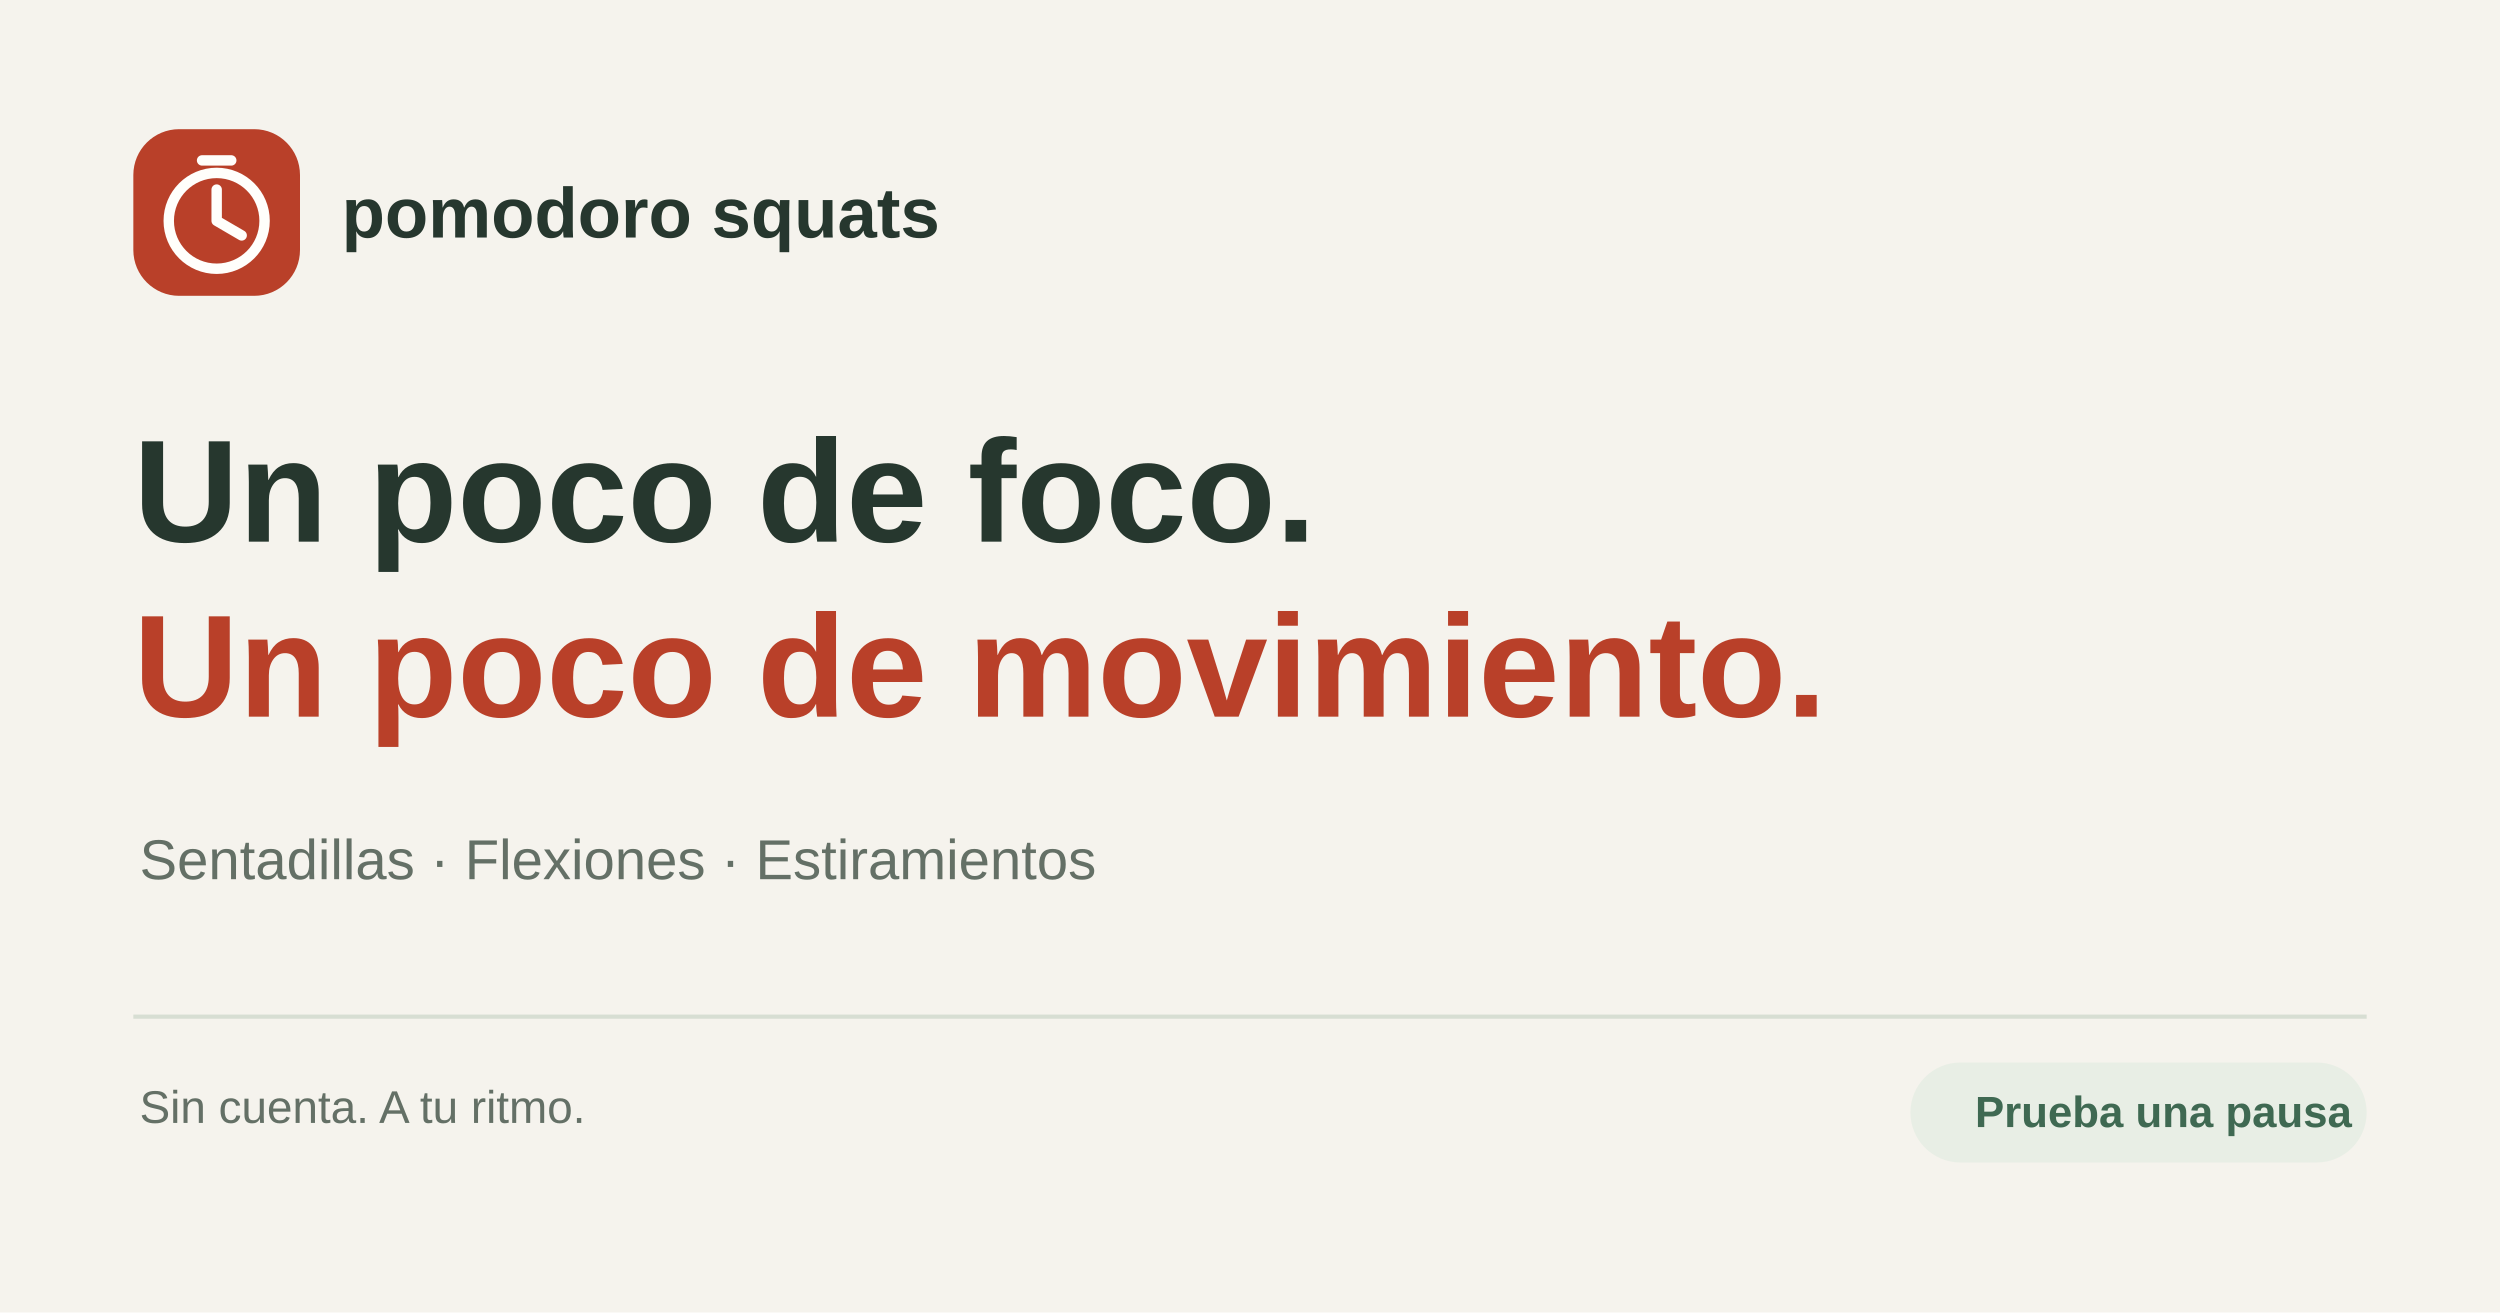
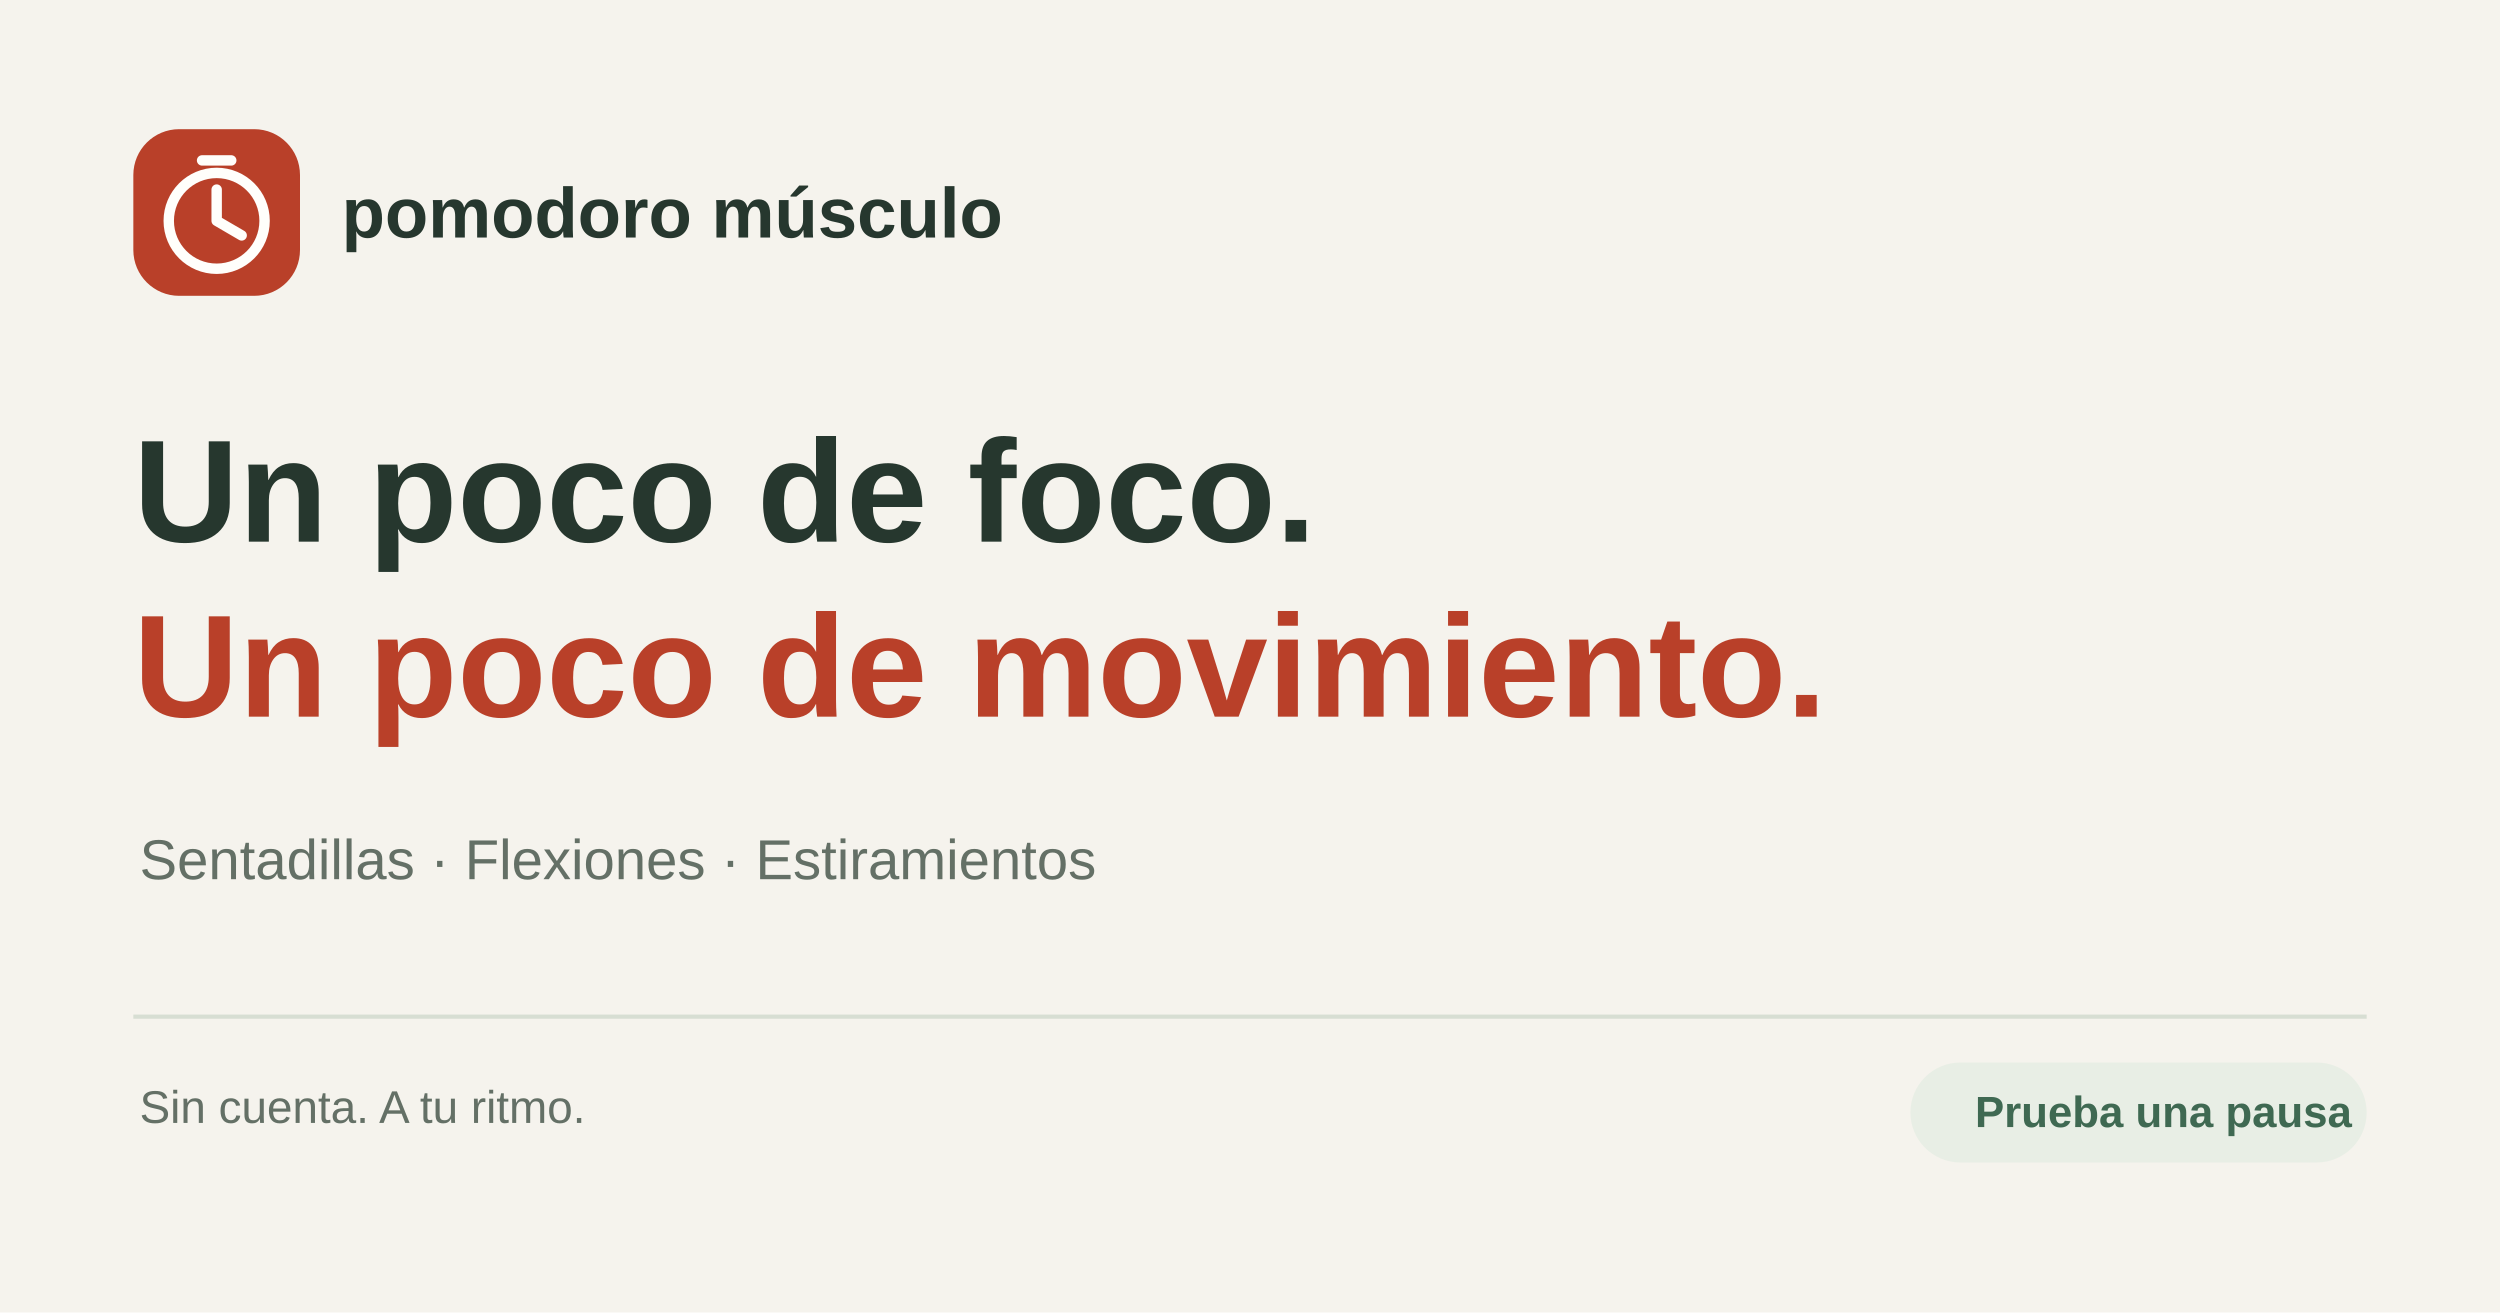
<svg xmlns="http://www.w3.org/2000/svg" width="1200" height="630" viewBox="0 0 1200 630">
  <rect width="1200" height="630" fill="#f5f3ed" />
  <rect x="64" y="62" width="80" height="80" rx="22" fill="#b94029" />
  <circle cx="104" cy="106" r="23" fill="none" stroke="#fffefb" stroke-width="5" />
  <path d="M104 106V91m0 15 12 7M97 77h14" fill="none" stroke="#fffefb" stroke-width="5" stroke-linecap="round" />
  <g fill="#26372e" font-family="Arial, sans-serif">
-     <text x="164" y="114" font-weight="700" font-size="34">pomodoro squats</text>
+     <text x="164" y="114" font-weight="700" font-size="34">pomodoro músculo</text>
    <text x="64" y="260" font-weight="700" font-size="70">Un poco de foco.</text>
    <text x="64" y="344" font-weight="700" font-size="70" fill="#b94029">Un poco de movimiento.</text>
    <text x="67" y="422" font-size="27" fill="#647066">Sentadillas · Flexiones · Estiramientos</text>
    <text x="67" y="539" font-size="22" fill="#647066">Sin cuenta. A tu ritmo.</text>
  </g>
  <path d="M64 488h1072" stroke="#d7ded3" stroke-width="2" />
  <rect x="917" y="510" width="219" height="48" rx="24" fill="#e8eee5" />
  <text x="948" y="541" font-family="Arial, sans-serif" font-weight="700" font-size="21" fill="#3f6952">Prueba una pausa</text>
</svg>
